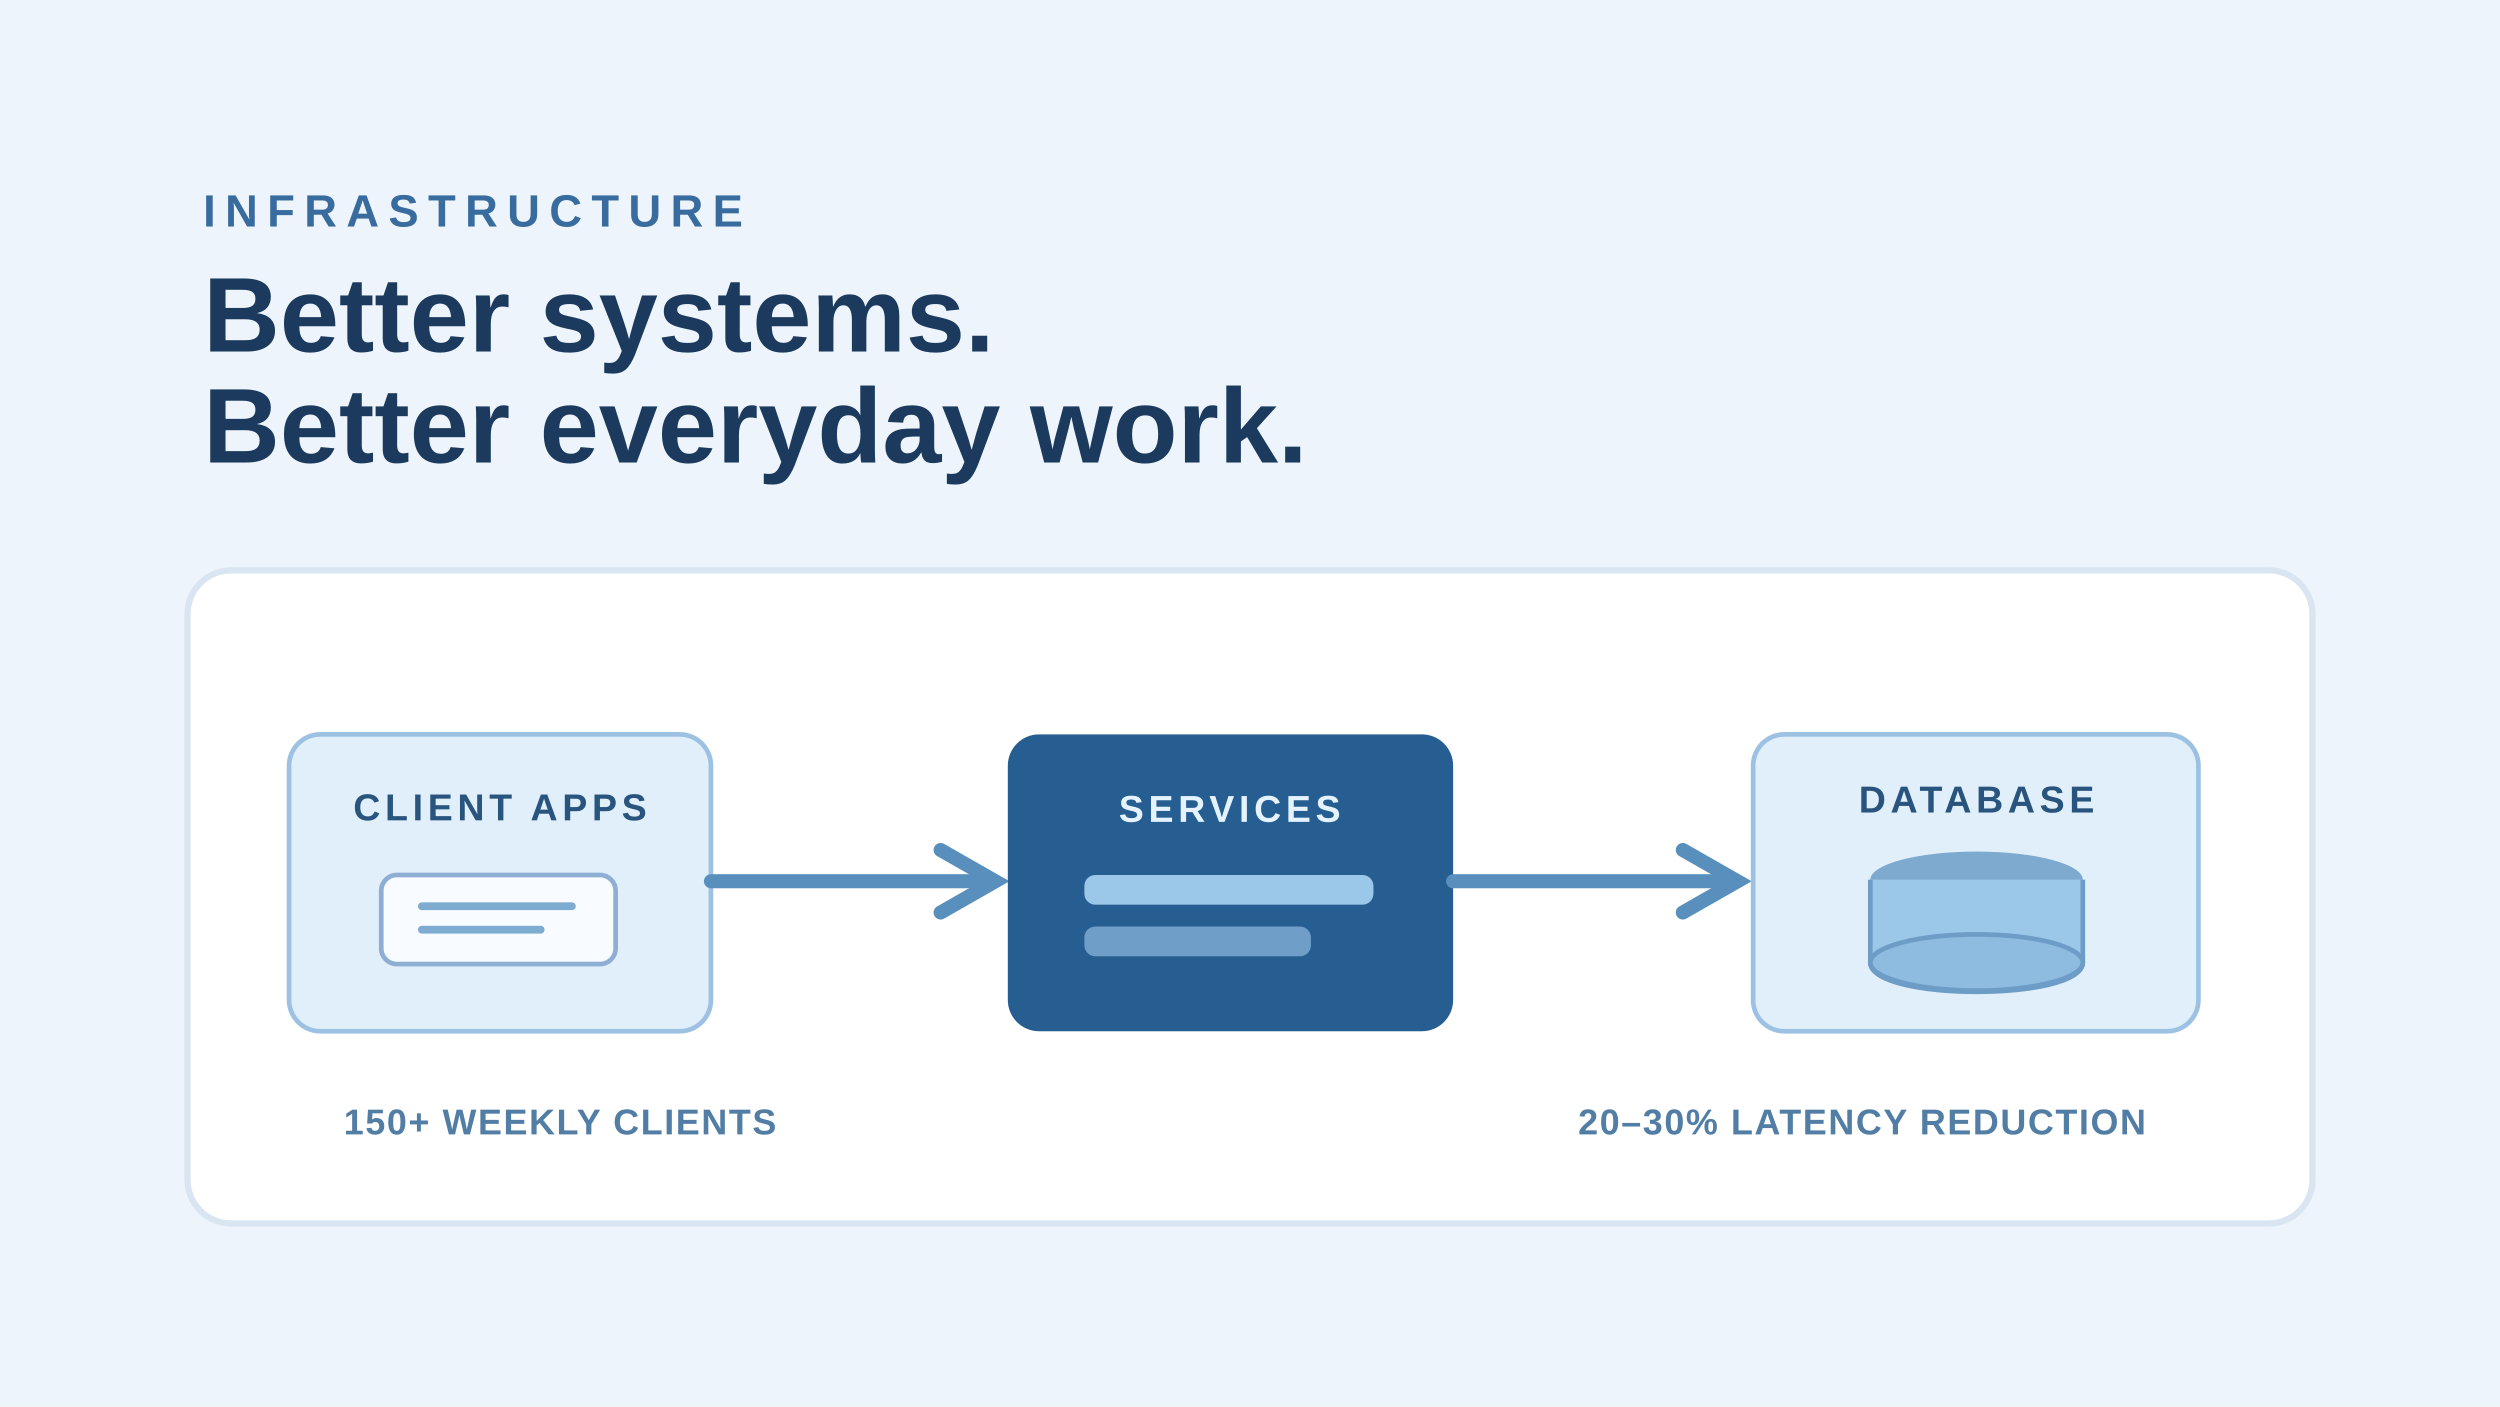
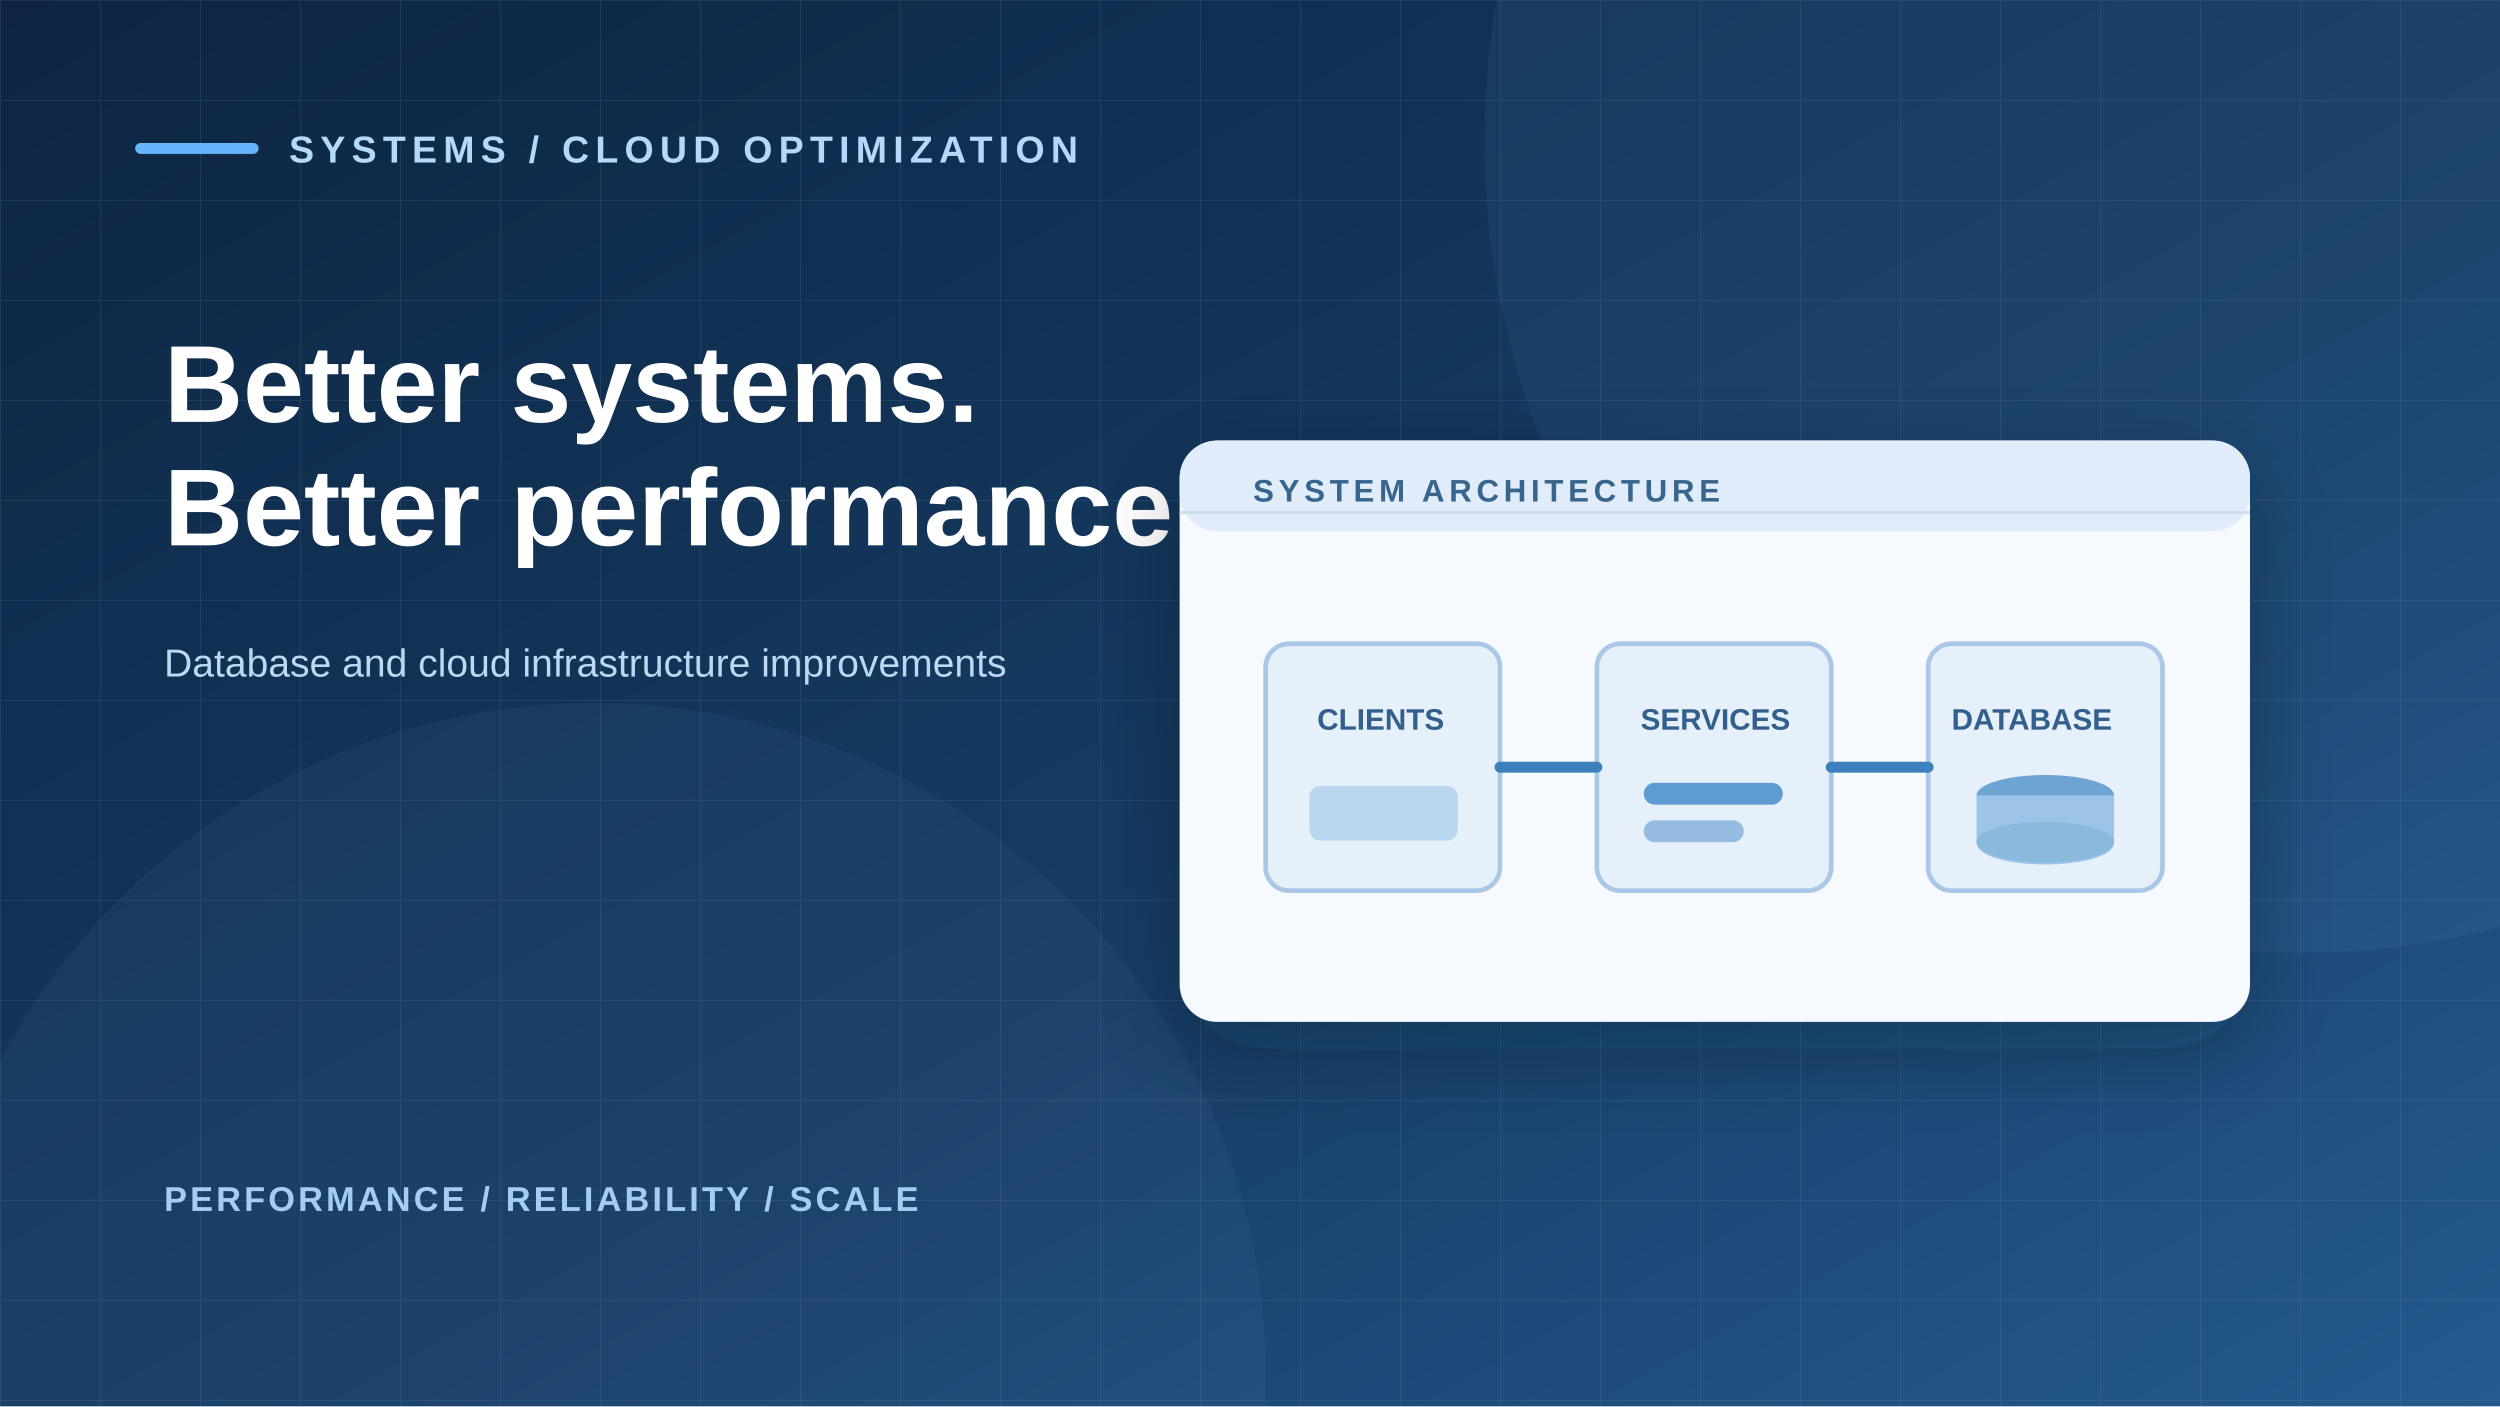
- <svg xmlns="http://www.w3.org/2000/svg" viewBox="0 0 1600 900" role="img" aria-labelledby="title desc">
-   <rect width="1600" height="900" fill="#edf4fb" />
-   <text x="130" y="145" font-family="Arial,Helvetica,sans-serif" font-size="29" font-weight="700" fill="#386b9e" letter-spacing="6">INFRASTRUCTURE</text>
-   <text x="130" y="225" font-family="Arial,Helvetica,sans-serif" font-size="68" font-weight="650" fill="#1b3a5d">Better systems.</text>
-   <text x="130" y="296" font-family="Arial,Helvetica,sans-serif" font-size="68" font-weight="650" fill="#1b3a5d">Better everyday work.</text>
-   <rect x="120" y="365" width="1360" height="418" rx="28" fill="#ffffff" stroke="#d9e5f1" stroke-width="4" />
-   <rect x="185" y="470" width="270" height="190" rx="20" fill="#e1effb" stroke="#9dc1e3" stroke-width="3" />
-   <text x="320" y="525" font-family="Arial,Helvetica,sans-serif" font-size="24" font-weight="700" fill="#28547d" text-anchor="middle" letter-spacing="3">CLIENT APPS</text>
-   <rect x="244" y="560" width="150" height="57" rx="10" fill="#f8fbff" stroke="#8eafd3" stroke-width="3" />
-   <path d="M270 580h96M270 595h76" stroke="#7eabd0" stroke-width="5" stroke-linecap="round" />
-   <path d="M455 564h180" stroke="#598fbd" stroke-width="9" stroke-linecap="round" />
-   <path d="M602 544l35 20-35 20" fill="none" stroke="#598fbd" stroke-width="9" stroke-linecap="round" />
-   <rect x="645" y="470" width="285" height="190" rx="20" fill="#275e91" />
-   <text x="787" y="526" font-family="Arial,Helvetica,sans-serif" font-size="24" font-weight="700" fill="#e5f3ff" text-anchor="middle" letter-spacing="3">SERVICES</text>
-   <rect x="694" y="560" width="185" height="19" rx="7" fill="#9bc8e9" />
-   <rect x="694" y="593" width="145" height="19" rx="7" fill="#6f9fc9" />
-   <path d="M930 564h180" stroke="#598fbd" stroke-width="9" stroke-linecap="round" />
-   <path d="M1077 544l35 20-35 20" fill="none" stroke="#598fbd" stroke-width="9" stroke-linecap="round" />
-   <rect x="1122" y="470" width="285" height="190" rx="20" fill="#e1effb" stroke="#9dc1e3" stroke-width="3" />
-   <text x="1265" y="520" font-family="Arial,Helvetica,sans-serif" font-size="24" font-weight="700" fill="#28547d" text-anchor="middle" letter-spacing="3">DATABASE</text>
-   <ellipse cx="1265" cy="563" rx="68" ry="18" fill="#7eaad0" />
-   <path d="M1197 563v53c0 25 136 25 136 0v-53" fill="#9bc8e9" stroke="#6d9cc6" stroke-width="3" />
-   <ellipse cx="1265" cy="616" rx="68" ry="18" fill="#8dbce0" stroke="#6d9cc6" stroke-width="3" />
-   <text x="220" y="726" font-family="Arial,Helvetica,sans-serif" font-size="23" font-weight="700" fill="#527ea6" letter-spacing="1">150+ WEEKLY CLIENTS</text>
-   <text x="1010" y="726" font-family="Arial,Helvetica,sans-serif" font-size="23" font-weight="700" fill="#527ea6" letter-spacing="1">20–30% LATENCY REDUCTION</text>
+ <svg xmlns="http://www.w3.org/2000/svg" viewBox="0 0 1600 900" role="img" aria-label="SYSTEMS  /  CLOUD OPTIMIZATION">
+   <defs>
+     <linearGradient id="bg" x1="0" y1="0" x2="1" y2="1">
+       <stop stop-color="#0d2541" />
+       <stop offset=".58" stop-color="#163d65" />
+       <stop offset="1" stop-color="#245a8f" />
+     </linearGradient>
+     <linearGradient id="glass" x1="0" y1="0" x2="1" y2="1">
+       <stop stop-color="#ffffff" />
+       <stop offset="1" stop-color="#dbeafb" />
+     </linearGradient>
+     <pattern id="grid" width="64" height="64" patternUnits="userSpaceOnUse">
+       <path d="M64 0H0V64" fill="none" stroke="#a5c7eb" stroke-width="1" opacity=".13" />
+     </pattern>
+     <filter id="shadow" x="-30%" y="-30%" width="160%" height="160%">
+       <feDropShadow dx="0" dy="18" stdDeviation="28" flood-color="#061526" flood-opacity=".28" />
+     </filter>
+   </defs>
+   <rect width="1600" height="900" fill="url(#bg)" />
+   <rect width="1600" height="900" fill="url(#grid)" />
+   <circle cx="1470" cy="90" r="520" fill="#6daff0" opacity=".07" />
+   <circle cx="380" cy="880" r="430" fill="#8bc9ff" opacity=".05" />
+   <path d="M90 95h72" stroke="#64b5fb" stroke-width="7" stroke-linecap="round" />
+   <text x="185" y="104" fill="#b6d9f9" font-family="Arial,Helvetica,sans-serif" font-size="24" font-weight="700" letter-spacing="4">SYSTEMS  /  CLOUD OPTIMIZATION</text>
+   <text x="105" y="270" fill="#fff" font-family="Arial,Helvetica,sans-serif" font-size="70" font-weight="600">Better systems.</text>
+   <text x="105" y="349" fill="#fff" font-family="Arial,Helvetica,sans-serif" font-size="70" font-weight="600">Better performance.</text>
+   <text x="105" y="433" fill="#bdd9f1" font-family="Arial,Helvetica,sans-serif" font-size="25" font-weight="500">Database and cloud infrastructure improvements</text>
+   <g filter="url(#shadow)">
+     <rect x="755" y="282" width="685" height="372" rx="24" fill="#f6f9fd" />
+     <rect x="755" y="282" width="685" height="58" rx="24" fill="#e0ecf9" />
+     <path d="M755 328h685" stroke="#cddfed" stroke-width="2" />
+     <text x="802" y="321" fill="#38658d" font-family="Arial,Helvetica,sans-serif" font-size="20" font-weight="700" letter-spacing="3">SYSTEM ARCHITECTURE</text>
+     <g fill="#e5f0fb" stroke="#aac8e5" stroke-width="3">
+       <rect x="810" y="412" width="150" height="158" rx="15" />
+       <rect x="1022" y="412" width="150" height="158" rx="15" />
+       <rect x="1234" y="412" width="150" height="158" rx="15" />
+     </g>
+     <text x="843" y="467" fill="#315e8b" font-family="Arial,Helvetica,sans-serif" font-size="19" font-weight="700">CLIENTS</text>
+     <text x="1050" y="467" fill="#315e8b" font-family="Arial,Helvetica,sans-serif" font-size="19" font-weight="700">SERVICES</text>
+     <text x="1249" y="467" fill="#315e8b" font-family="Arial,Helvetica,sans-serif" font-size="19" font-weight="700">DATABASE</text>
+     <rect x="838" y="503" width="95" height="35" rx="7" fill="#bbd7f0" />
+     <rect x="1052" y="501" width="89" height="14" rx="7" fill="#5d9bd2" />
+     <rect x="1052" y="525" width="64" height="14" rx="7" fill="#95bce0" />
+     <ellipse cx="1309" cy="509" rx="44" ry="13" fill="#6da4d3" />
+     <path d="M1265 509v30c0 19 88 19 88 0v-30" fill="#9cc4e7" />
+     <ellipse cx="1309" cy="539" rx="44" ry="13" fill="#8ab9de" />
+     <path d="M960 491H1022M1172 491H1234" stroke="#3c81bc" stroke-width="7" stroke-linecap="round" />
+   </g>
+   <text x="105" y="775" fill="#a4cef1" font-family="Arial,Helvetica,sans-serif" font-size="22" font-weight="700" letter-spacing="2">PERFORMANCE / RELIABILITY / SCALE</text>
</svg>
